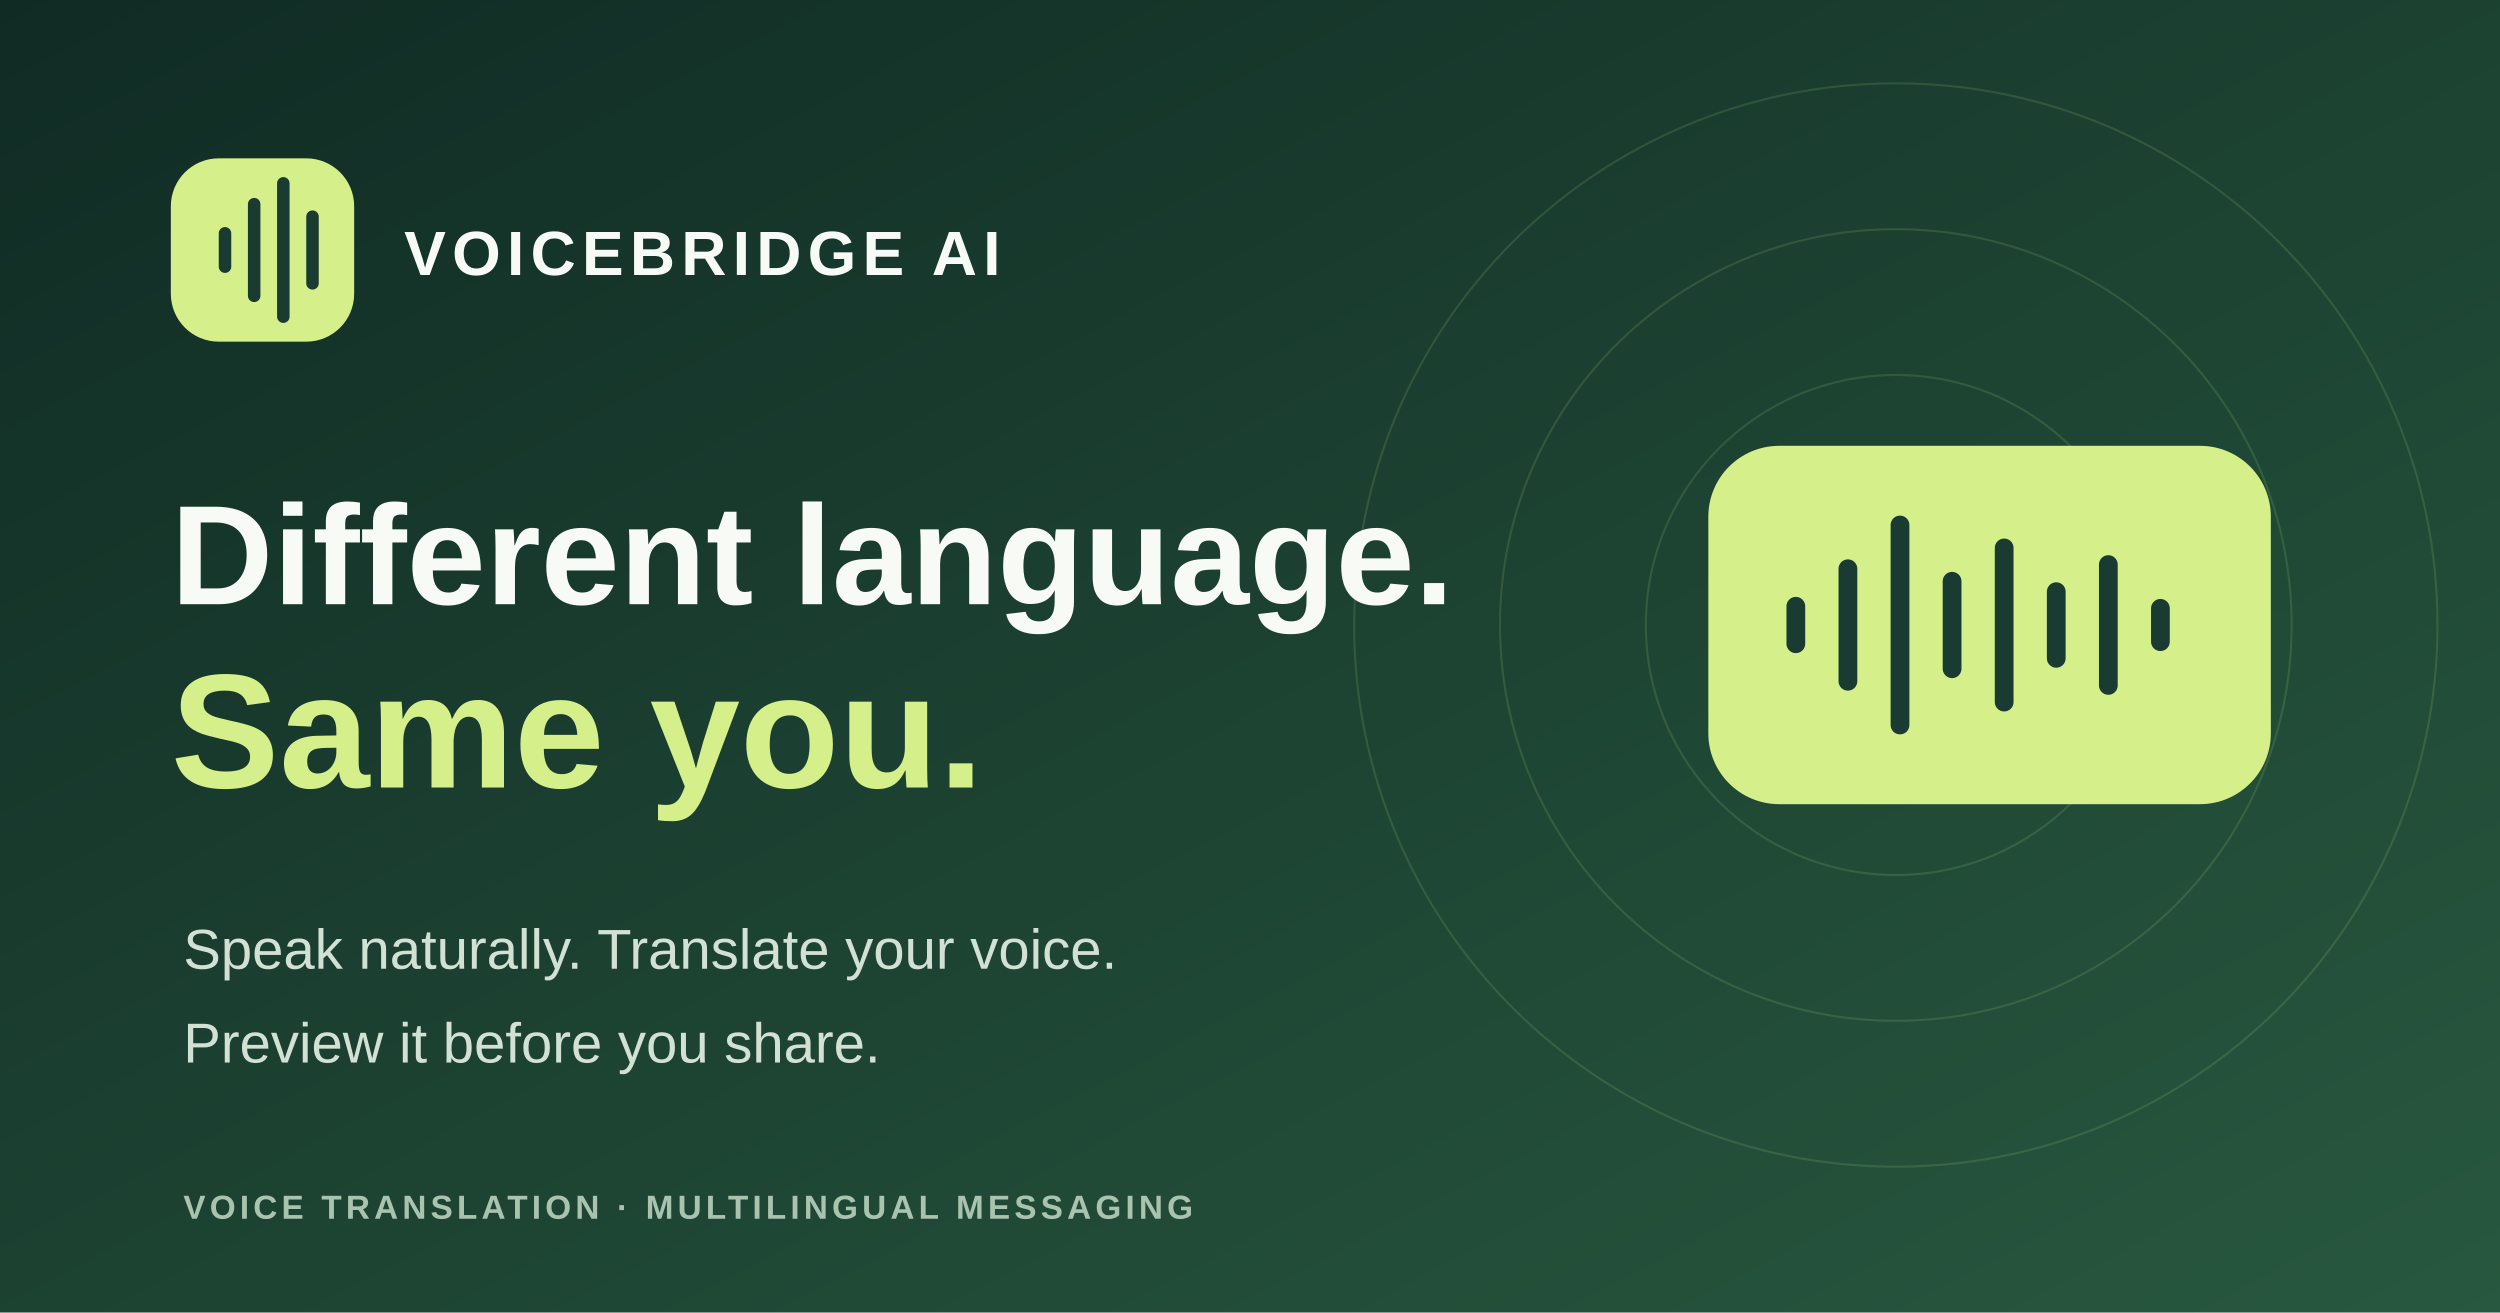
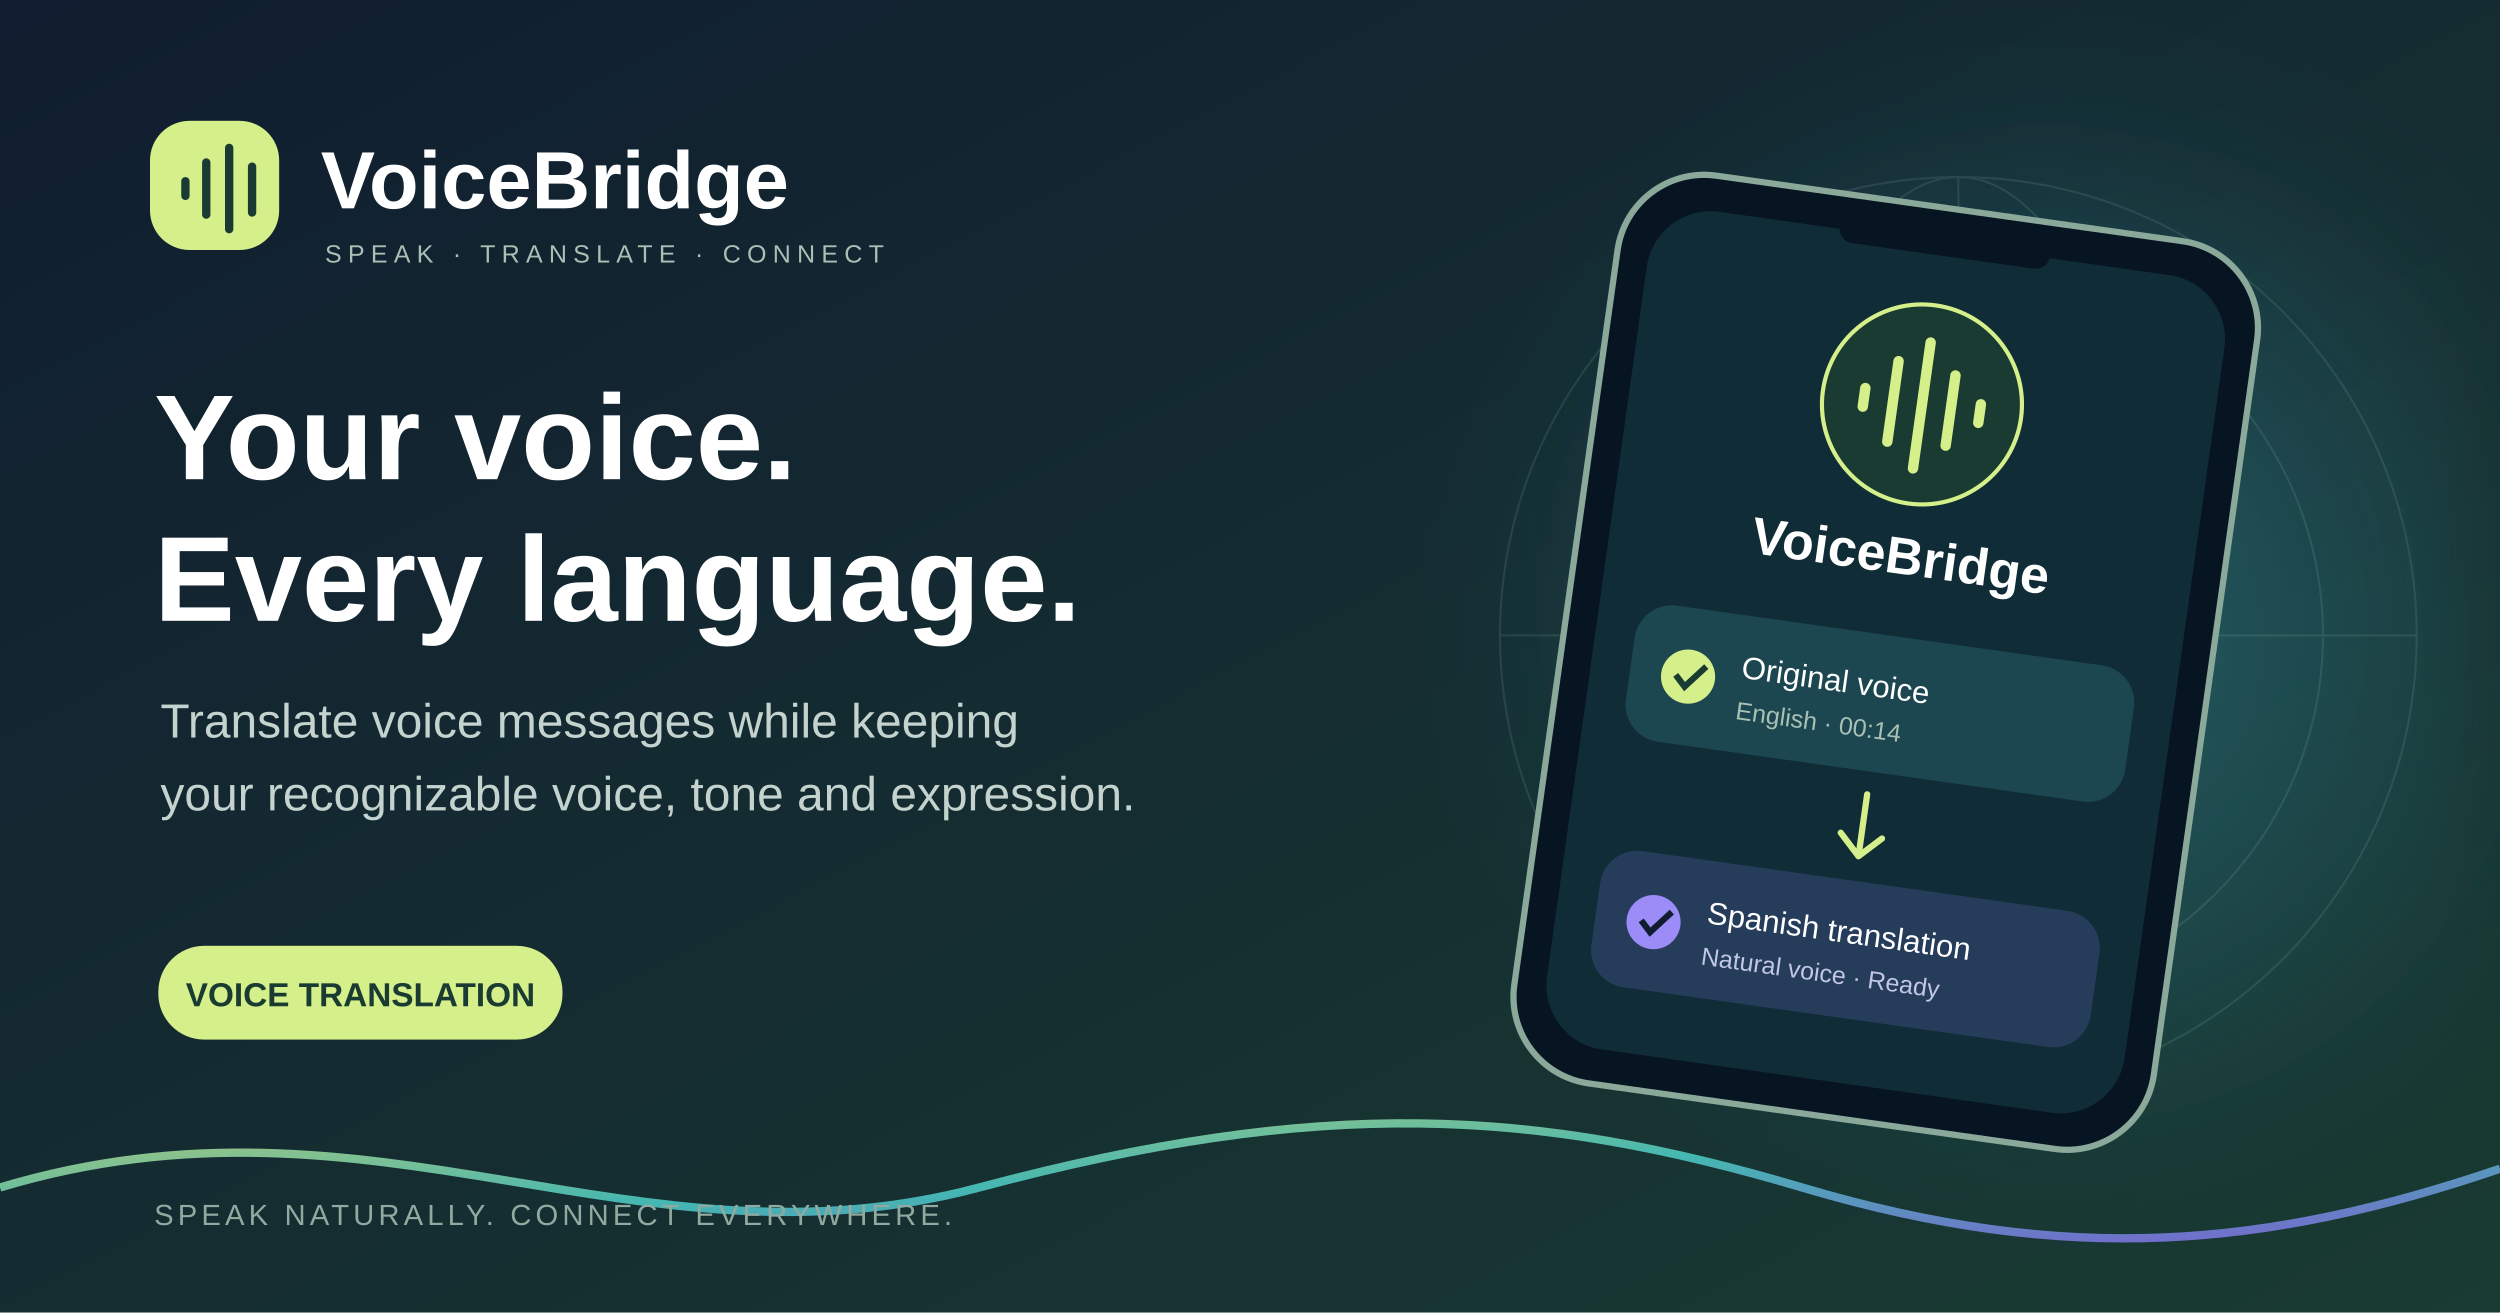
<svg xmlns="http://www.w3.org/2000/svg" width="1200" height="630" viewBox="0 0 1200 630">
  <defs>
    <linearGradient id="bg" x1="0" y1="0" x2="1" y2="1">
-       <stop stop-color="#102b24" />
-       <stop offset="1" stop-color="#28583f" />
+       <stop stop-color="#101d30" />
+       <stop offset="1" stop-color="#193b32" />
    </linearGradient>
+     <linearGradient id="accent" x1="0" y1="0" x2="1" y2="1">
+       <stop stop-color="#d5ef8b" />
+       <stop offset=".48" stop-color="#50d9d2" />
+       <stop offset="1" stop-color="#8d72f5" />
+     </linearGradient>
+     <radialGradient id="glow">
+       <stop stop-color="#40b9d5" stop-opacity=".34" />
+       <stop offset="1" stop-color="#40b9d5" stop-opacity="0" />
+     </radialGradient>
+     <filter id="blur">
+       <feGaussianBlur stdDeviation="32" />
+     </filter>
  </defs>
  <rect width="1200" height="630" fill="url(#bg)" />
-   <g fill="none" stroke="#d5ef8b" opacity=".13">
-     <circle cx="910" cy="300" r="120" />
-     <circle cx="910" cy="300" r="190" />
-     <circle cx="910" cy="300" r="260" />
+   <circle cx="980" cy="300" r="270" fill="url(#glow)" filter="url(#blur)" />
+   <g opacity=".12" stroke="#b8d5ca" fill="none">
+     <circle cx="940" cy="305" r="220" />
+     <circle cx="940" cy="305" r="175" />
+     <ellipse cx="940" cy="305" rx="92" ry="220" />
+     <path d="M720 305h440M940 85v440" />
  </g>
-   <rect x="82" y="76" width="88" height="88" rx="23" fill="#d5ef8b" />
-   <g stroke="#193b32" stroke-width="6" stroke-linecap="round">
-     <path d="M108 112v16M122 98v44M136 88v64M150 104v32" />
+   <g transform="translate(72 58)">
+     <rect width="62" height="62" rx="19" fill="#d5ef8b" />
+     <g stroke="#193b32" stroke-width="4" stroke-linecap="round">
+       <path d="M17 29v7M27 20v25M38 13v39M49 22v22" />
+     </g>
+     <text x="82" y="42" fill="#fff" font-family="Arial,sans-serif" font-size="39" font-weight="700">VoiceBridge</text>
+     <text x="84" y="68" fill="#a9c1b5" font-family="Arial,sans-serif" font-size="12" letter-spacing="3">SPEAK · TRANSLATE · CONNECT</text>
  </g>
-   <text x="194" y="132" fill="#f8faf5" font-family="Arial,sans-serif" font-size="30" font-weight="700" letter-spacing="3">VOICEBRIDGE AI</text>
-   <text x="82" y="290" fill="#f8faf5" font-family="Arial,sans-serif" font-size="68" font-weight="700">Different language.</text>
-   <text x="82" y="378" fill="#d5ef8b" font-family="Arial,sans-serif" font-size="78" font-weight="700">Same you.</text>
-   <text x="88" y="465" fill="#d3e0d4" font-family="Arial,sans-serif" font-size="27">Speak naturally. Translate your voice.</text>
-   <text x="88" y="510" fill="#d3e0d4" font-family="Arial,sans-serif" font-size="27">Preview it before you share.</text>
-   <rect x="820" y="214" width="270" height="172" rx="34" fill="#d5ef8b" />
-   <g stroke="#193b32" stroke-width="9" stroke-linecap="round">
-     <path d="M862 291v18M887 273v54M912 252v96M937 279v42M962 263v74M987 284v32M1012 271v58M1037 292v16" />
+   <text x="74" y="230" fill="#fff" font-family="Arial,sans-serif" font-size="58" font-weight="700">Your voice.</text>
+   <text x="74" y="298" fill="#fff" font-family="Arial,sans-serif" font-size="58" font-weight="700">Every language.</text>
+   <text x="77" y="354" fill="#c4d3ce" font-family="Arial,sans-serif" font-size="23">Translate voice messages while keeping</text>
+   <text x="77" y="389" fill="#c4d3ce" font-family="Arial,sans-serif" font-size="23">your recognizable voice, tone and expression.</text>
+   <g transform="translate(76 454)">
+     <rect width="194" height="45" rx="22" fill="#d5ef8b" />
+     <text x="97" y="29" fill="#193b32" text-anchor="middle" font-family="Arial,sans-serif" font-size="16" font-weight="700">VOICE TRANSLATION</text>
  </g>
-   <text x="88" y="585" fill="#a9c3af" font-family="Arial,sans-serif" font-size="16" font-weight="700" letter-spacing="2">VOICE TRANSLATION · MULTILINGUAL MESSAGING</text>
+   <g transform="translate(750 100) rotate(8 170 220)">
+     <rect x="0" y="0" width="310" height="440" rx="42" fill="#071421" stroke="#8aa99a" stroke-width="3" />
+     <rect x="15" y="17" width="280" height="406" rx="31" fill="#102c37" />
+     <rect x="104" y="9" width="102" height="14" rx="7" fill="#071421" />
+     <circle cx="155" cy="95" r="48" fill="#193b32" stroke="#d5ef8b" stroke-width="2" />
+     <g stroke="#d5ef8b" stroke-width="5" stroke-linecap="round">
+       <path d="M127 91v9M141 76v39M155 65v61M169 79v34M183 91v9" />
+     </g>
+     <text x="155" y="177" fill="#fff" text-anchor="middle" font-family="Arial,sans-serif" font-size="25" font-weight="700">VoiceBridge</text>
+     <rect x="34" y="207" width="242" height="66" rx="18" fill="#1c4650" />
+     <circle cx="62" cy="240" r="13" fill="#d5ef8b" />
+     <path d="M56 240l5 5 9-11" stroke="#193b32" stroke-width="3" fill="none" />
+     <text x="87" y="237" fill="#fff" font-family="Arial,sans-serif" font-size="15">Original voice</text>
+     <text x="87" y="257" fill="#a9c1b5" font-family="Arial,sans-serif" font-size="12">English · 00:14</text>
+     <path d="M155 284v30m-10-10 10 10 10-10" stroke="#d5ef8b" stroke-width="3" fill="none" stroke-linecap="round" stroke-linejoin="round" />
+     <rect x="34" y="326" width="242" height="66" rx="18" fill="#263c5b" />
+     <circle cx="62" cy="359" r="13" fill="#9b8cf7" />
+     <path d="M56 359l5 5 9-11" stroke="#101d30" stroke-width="3" fill="none" />
+     <text x="87" y="356" fill="#fff" font-family="Arial,sans-serif" font-size="15">Spanish translation</text>
+     <text x="87" y="376" fill="#c2c7e3" font-family="Arial,sans-serif" font-size="12">Natural voice · Ready</text>
+   </g>
+   <path d="M0 570c180-54 305 44 470 0s267-38 395 0 223 29 335-9" stroke="url(#accent)" stroke-width="4" fill="none" opacity=".8" />
+   <text x="74" y="588" fill="#91aaa0" font-family="Arial,sans-serif" font-size="14" letter-spacing="2">SPEAK NATURALLY. CONNECT EVERYWHERE.</text>
</svg>
